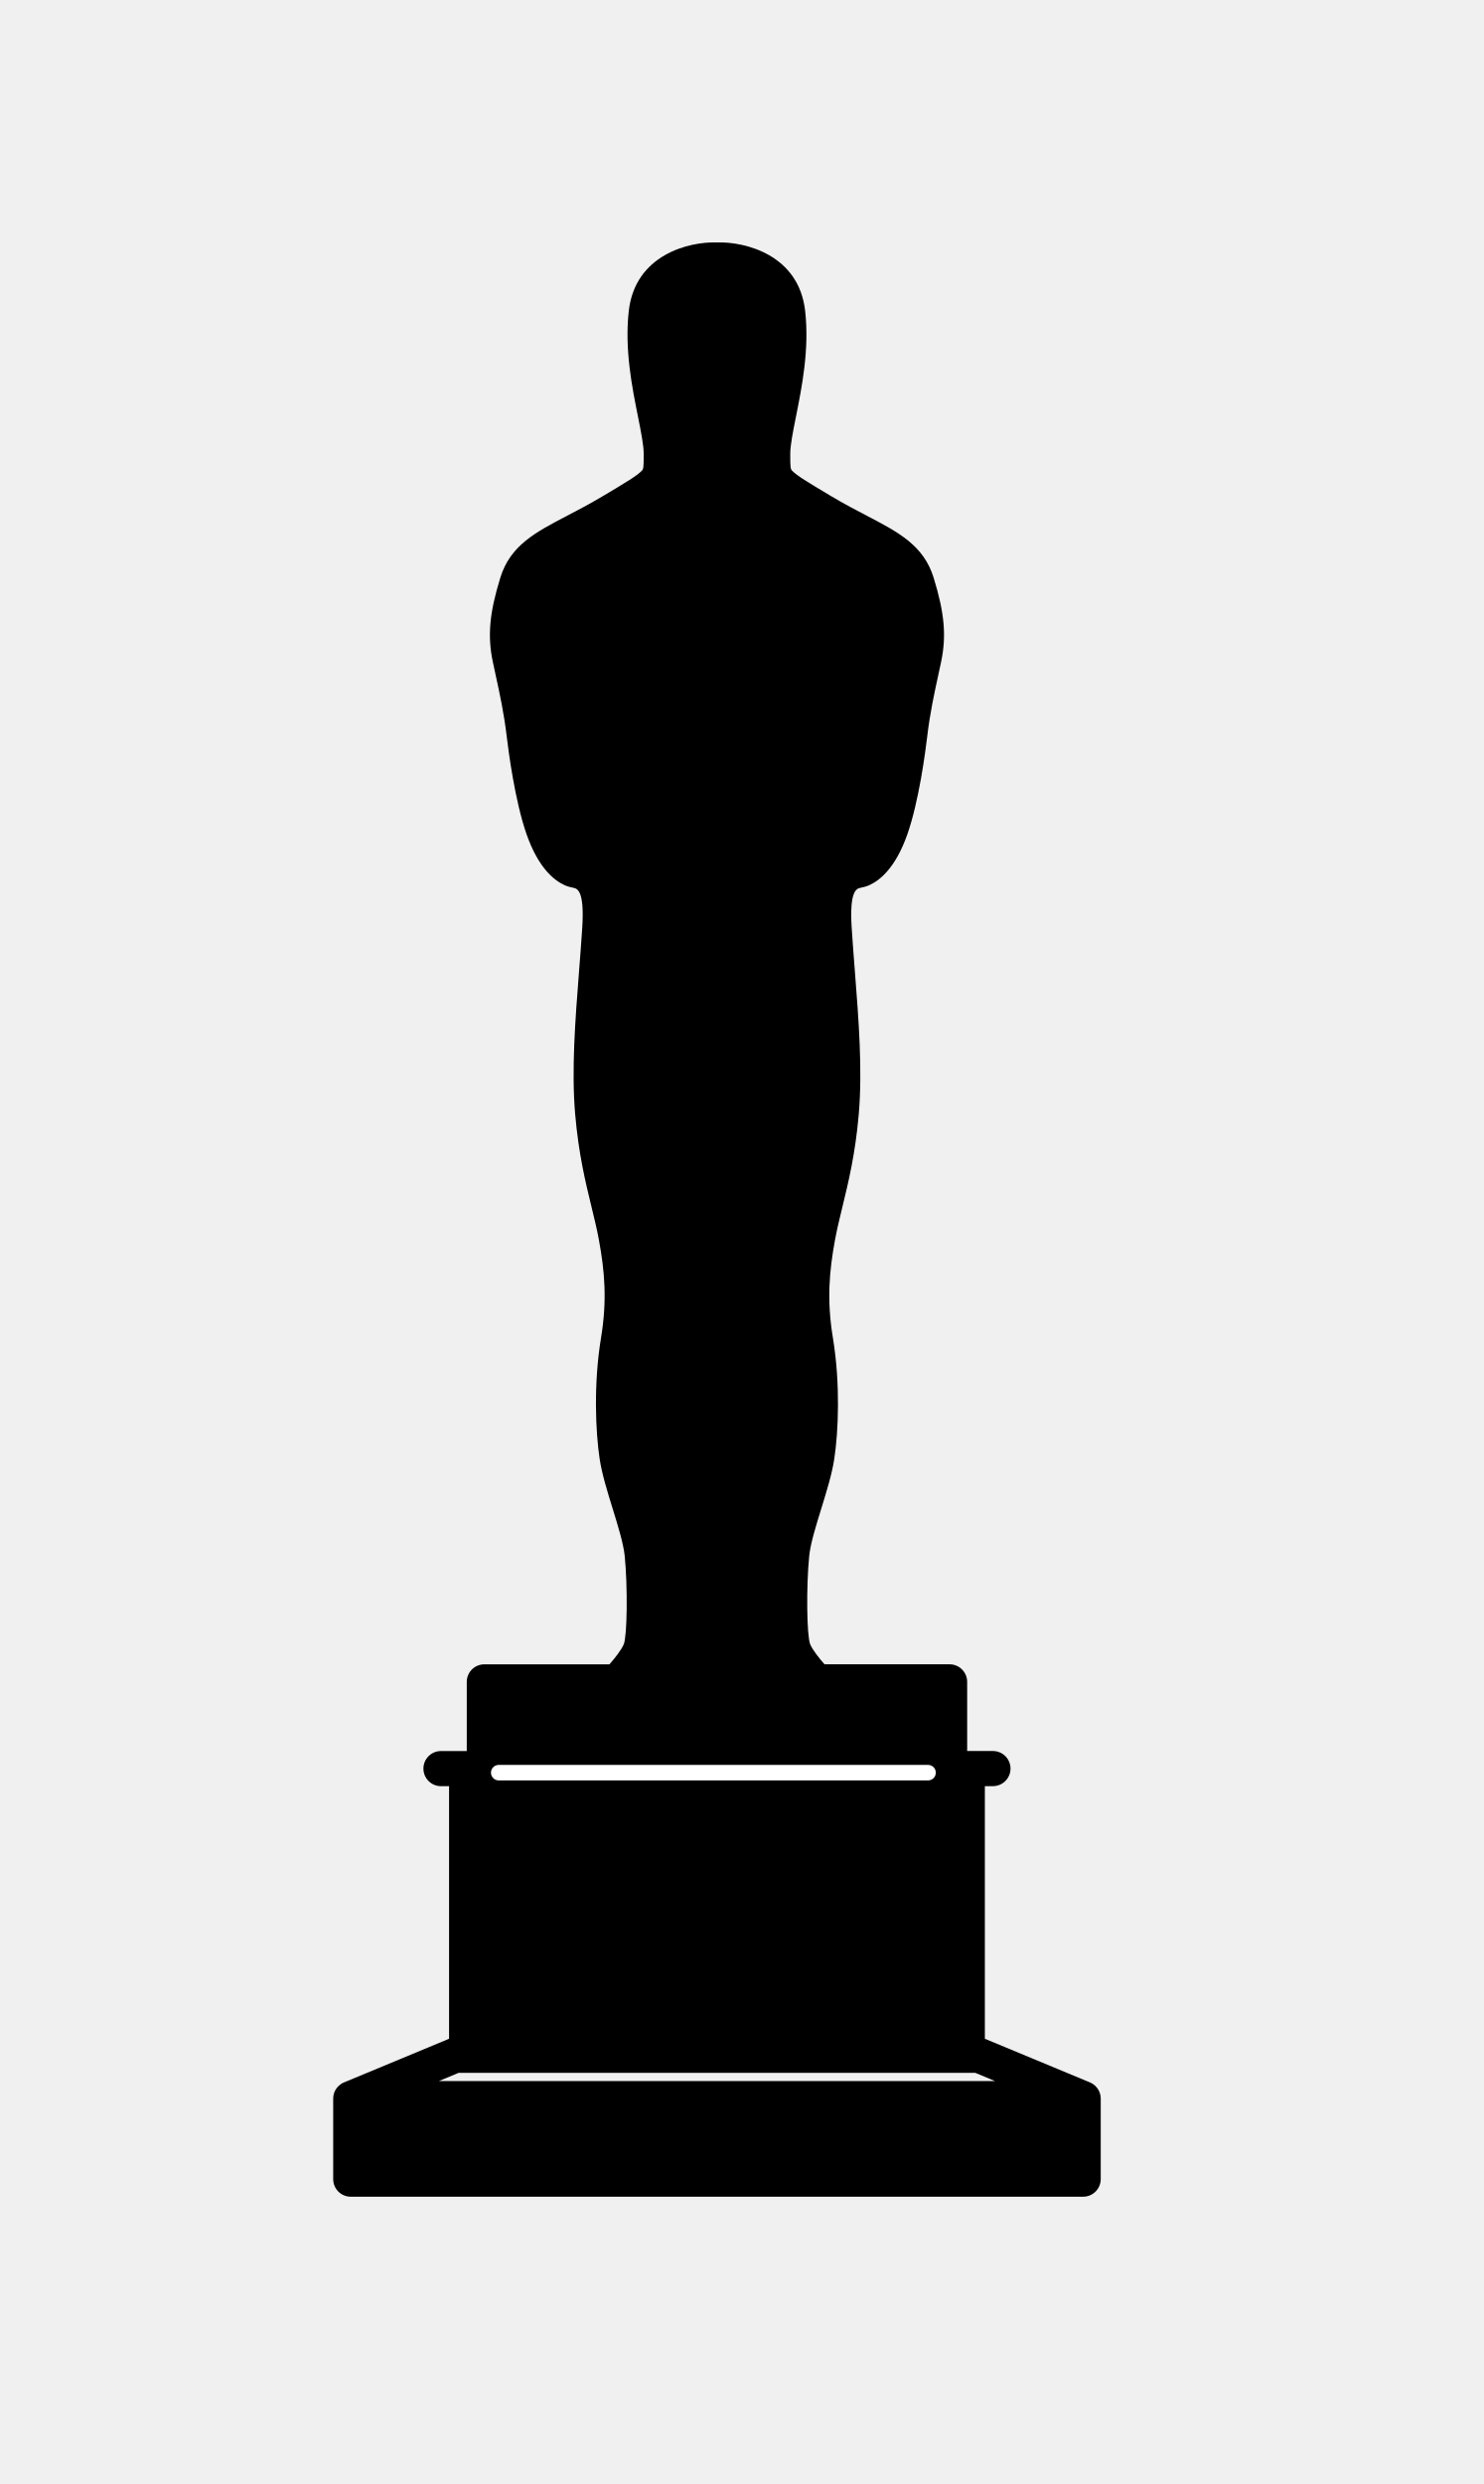
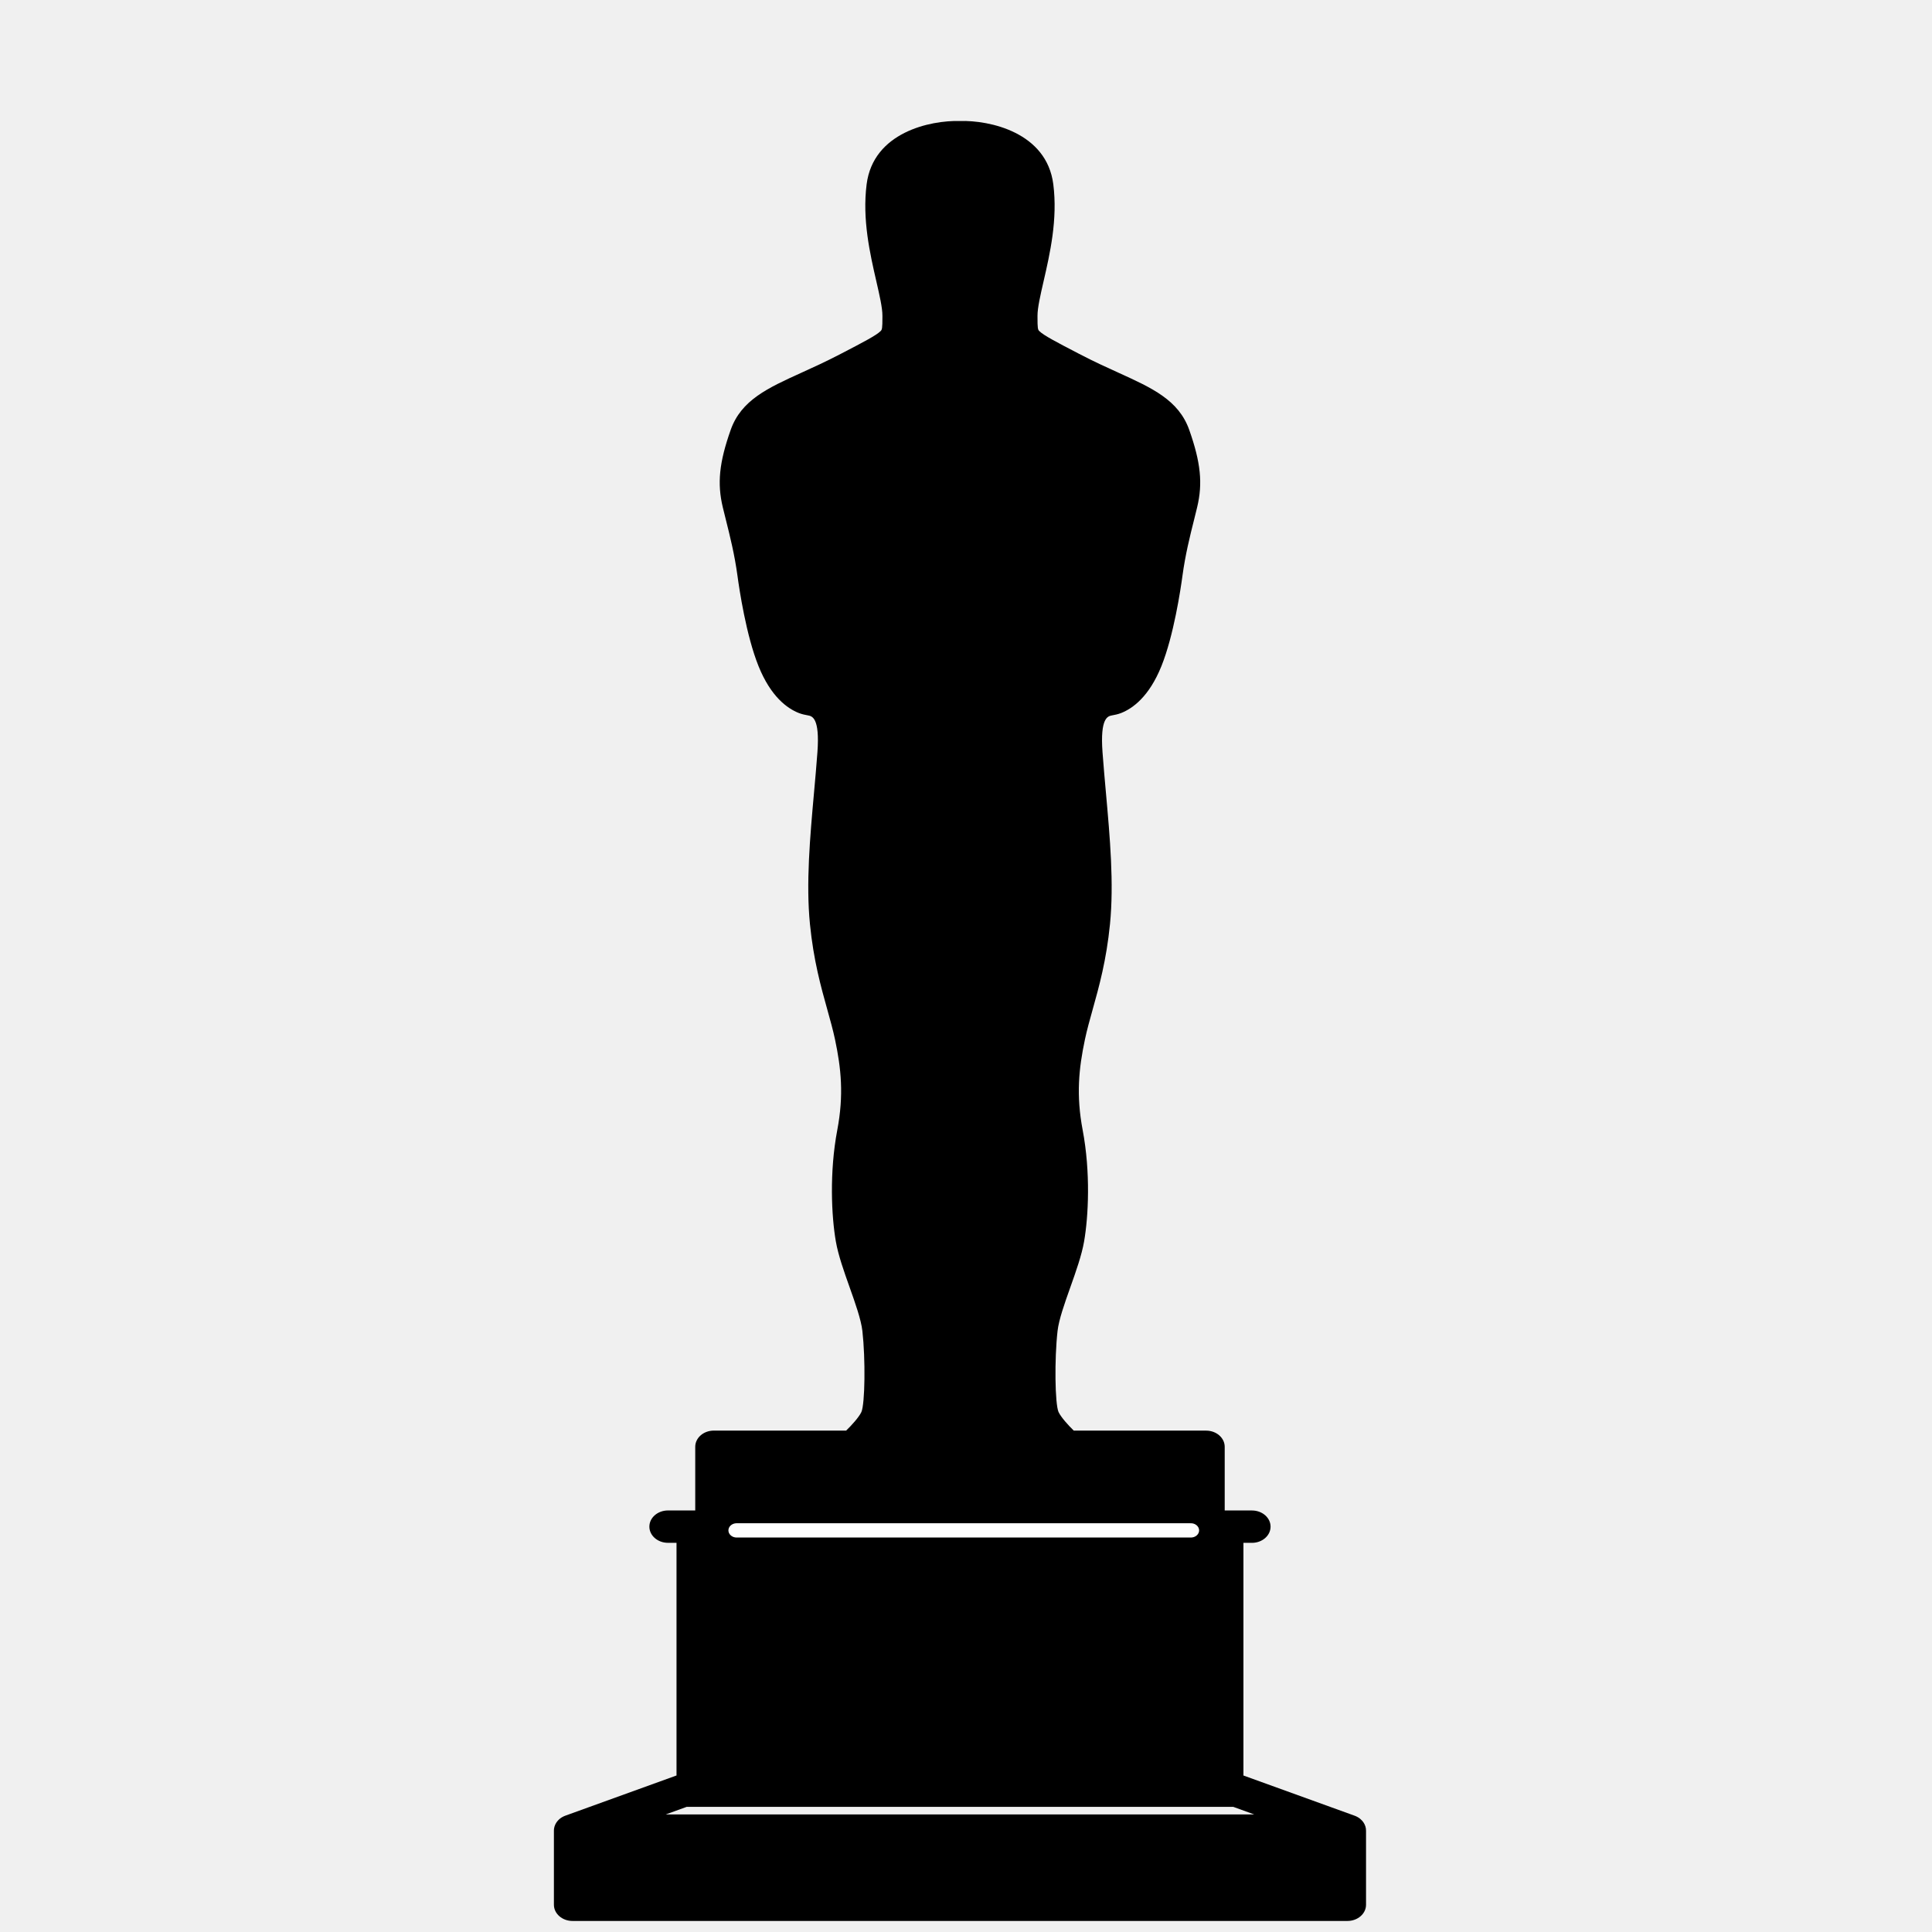
- <svg xmlns="http://www.w3.org/2000/svg" width="100%" height="100%" viewBox="0 0 479 802" version="1.1" xml:space="preserve" style="fill-rule:evenodd;clip-rule:evenodd;stroke-linecap:round;stroke-linejoin:round;stroke-miterlimit:1.5;">
-   <g id="Plan-de-travail1" transform="matrix(1,0,0,1,0.886516,1.42832)">
-     <rect x="-0.887" y="-1.428" width="478.015" height="801.181" style="fill:none;" />
-     <g transform="matrix(0.788732,0,0,0.788732,-84.8303,76.8301)">
+ <svg xmlns="http://www.w3.org/2000/svg" width="100%" height="100%" viewBox="0 0 24 24" version="1.1" xml:space="preserve" style="fill-rule:evenodd;clip-rule:evenodd;stroke-linecap:round;stroke-linejoin:round;stroke-miterlimit:1.5;">
+   <g transform="matrix(0.24,0,0,0.24,0,0)">
+     <g transform="matrix(-0.133749,0,0,0.116459,103.188,6.26123)">
      <path d="M549.949,800L250.051,800C246.082,800 242.861,796.779 242.861,792.81L242.861,759.95C242.857,759.587 242.879,759.231 242.925,758.878C243.098,757.602 243.605,756.43 244.356,755.459C244.827,754.848 245.402,754.305 246.064,753.867C246.064,753.867 246.068,753.863 246.071,753.863C246.499,753.579 246.956,753.338 247.441,753.151L290.029,735.467C290.119,735.431 290.213,735.391 290.306,735.359L290.306,631.948L286.995,631.948C283.026,631.948 279.805,628.726 279.805,624.757C279.805,620.788 283.026,617.567 286.995,617.567L297.554,617.567L297.554,589.262C297.554,585.293 300.775,582.072 304.744,582.072L355.965,582.072C358.215,579.544 360.872,576.161 361.861,573.803C363.256,570.161 363.471,550.305 362.242,537.808C361.742,532.717 359.477,525.405 357.288,518.333C355.131,511.369 352.905,504.172 351.967,497.977C350.288,486.893 349.425,467.275 352.524,448.465C355.084,432.93 354.023,421.131 351.64,408.199C350.859,403.96 349.795,399.596 348.67,394.972C346.175,384.73 343.349,373.117 341.951,356.989C340.376,338.834 341.969,318.435 343.507,298.712C343.982,292.643 344.453,286.574 344.838,280.578C345.823,265.179 342.774,264.532 341.138,264.184C340.149,263.975 338.916,263.713 337.658,263.145C333.164,261.121 326.808,255.864 322.051,242.311C317.273,228.689 314.613,208.16 313.908,202.192C312.801,192.78 311.011,184.572 309.429,177.332C309.005,175.376 308.591,173.492 308.214,171.669C306.003,161.056 306.837,151.741 311.28,137.299C315.357,124.048 325.639,118.687 338.654,111.896C342.997,109.631 347.926,107.06 353.225,103.9L353.994,103.444C362.504,98.367 367.642,95.304 369.324,93.363C369.885,92.719 370.004,92.108 370,87.125L370,86.532C370,83.03 368.911,77.584 367.649,71.274C365.197,59.025 362.148,43.778 363.885,28.147C366.455,5.022 388.519,-0.356 400.005,0.014C411.531,-0.331 433.559,5.026 436.126,28.147C437.862,43.778 434.814,59.022 432.365,71.274C431.104,77.58 430.014,83.027 430.014,86.528L430.014,87.122C430.011,92.105 430.133,92.716 430.69,93.359C432.373,95.301 437.51,98.364 446.02,103.44L446.789,103.897C452.089,107.057 457.014,109.627 461.361,111.892C474.379,118.684 484.657,124.044 488.734,137.296C493.178,151.738 494.008,161.053 491.797,171.662C491.416,173.492 491.003,175.383 490.575,177.346C489,184.579 487.21,192.78 486.102,202.185C485.401,208.149 482.741,228.671 477.959,242.3C473.203,255.857 466.85,261.113 462.356,263.137C461.091,263.705 459.861,263.968 458.873,264.176C457.233,264.525 454.188,265.172 455.17,280.57C455.551,286.564 456.025,292.625 456.5,298.69C458.039,318.42 459.631,338.826 458.057,356.986C456.658,373.121 453.829,384.73 451.334,394.976C450.208,399.596 449.148,403.96 448.364,408.195C445.98,421.127 444.92,432.923 447.483,448.461C450.582,467.271 449.723,486.89 448.04,497.974C447.102,504.168 444.873,511.362 442.72,518.322C440.53,525.398 438.265,532.71 437.765,537.801C436.536,550.298 436.752,570.154 438.154,573.81C439.157,576.204 441.893,579.638 444.05,582.061L495.263,582.061C499.232,582.061 502.453,585.282 502.453,589.251L502.453,617.556L513.012,617.556C516.981,617.556 520.203,620.777 520.203,624.746C520.203,628.715 516.981,631.937 513.012,631.937L509.698,631.937L509.698,735.348C509.791,735.384 509.884,735.42 509.974,735.456L552.563,753.141C553.048,753.328 553.505,753.568 553.932,753.852C554.605,754.298 555.187,754.845 555.662,755.47C556.402,756.434 556.902,757.584 557.078,758.843C557.129,759.206 557.154,759.572 557.147,759.943L557.147,792.802C557.139,796.782 553.918,800 549.949,800ZM286.118,752.662L513.886,752.662L505.779,749.294L294.225,749.294L286.118,752.662ZM488.069,596.449L488.069,617.563L488.069,596.449Z" style="fill-rule:nonzero;" />
      <path d="M310.636,626.412L486.44,626.412" style="fill:none;stroke:white;stroke-width:6.34px;" />
    </g>
  </g>
</svg>
